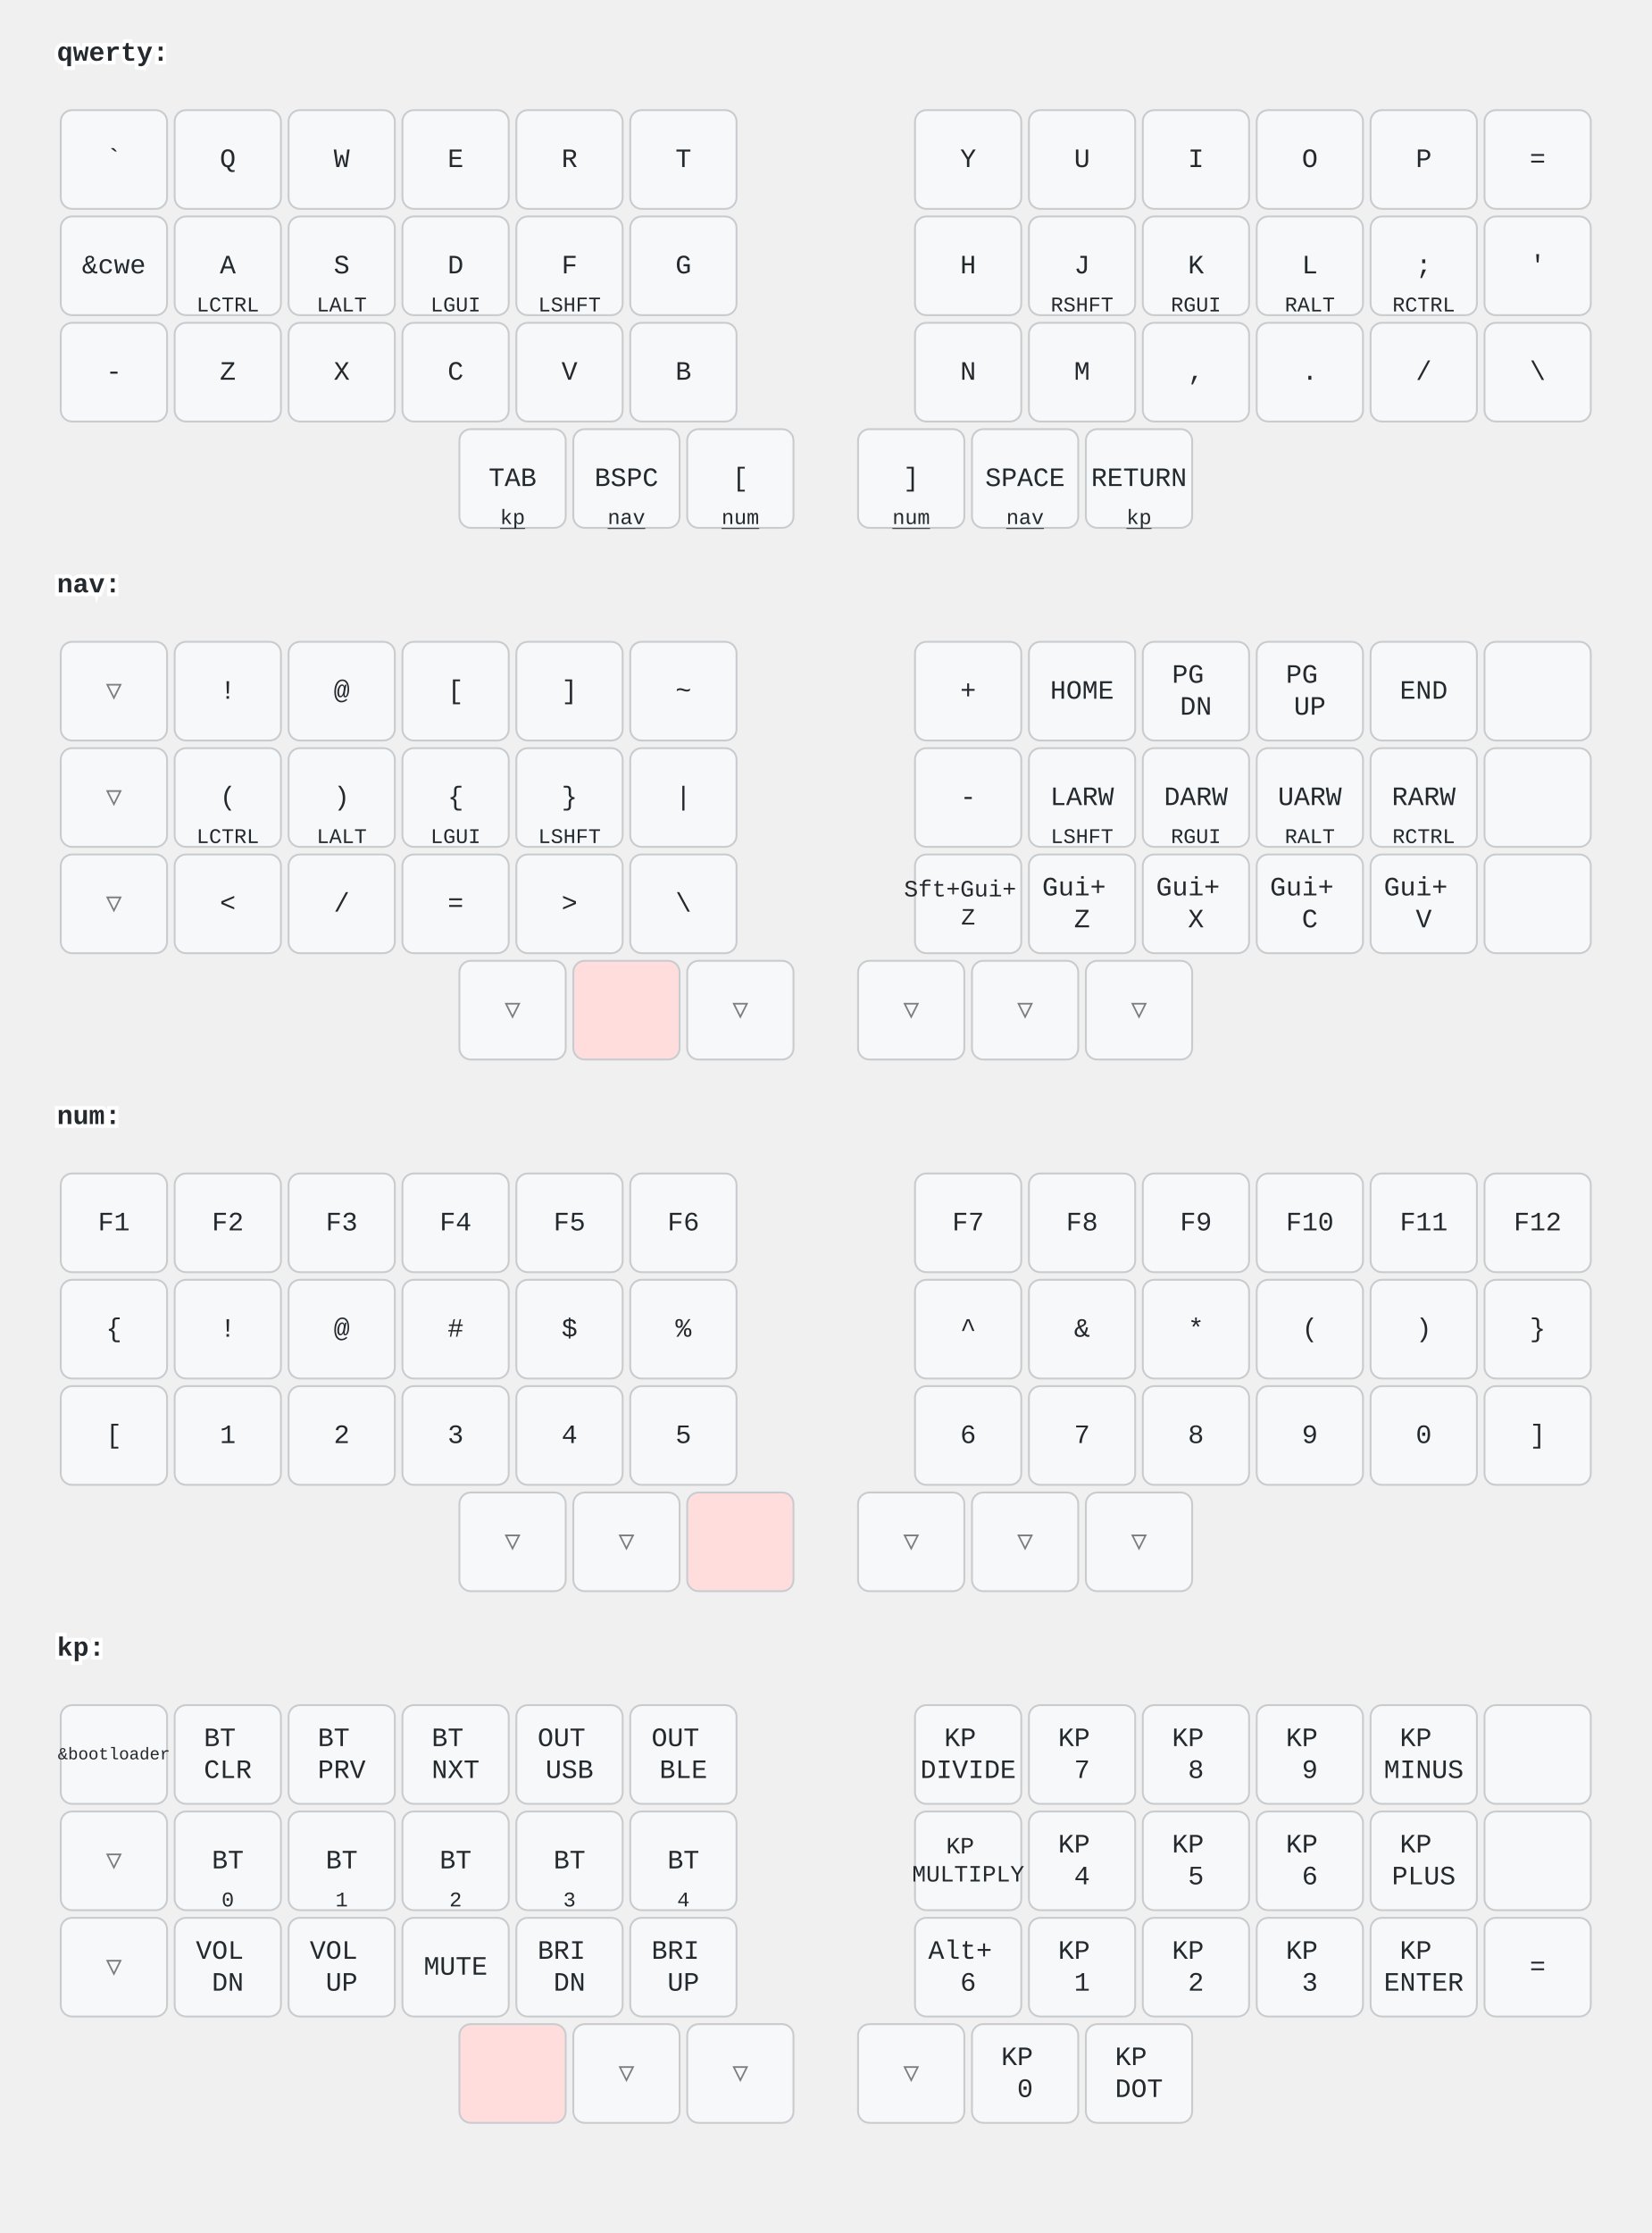
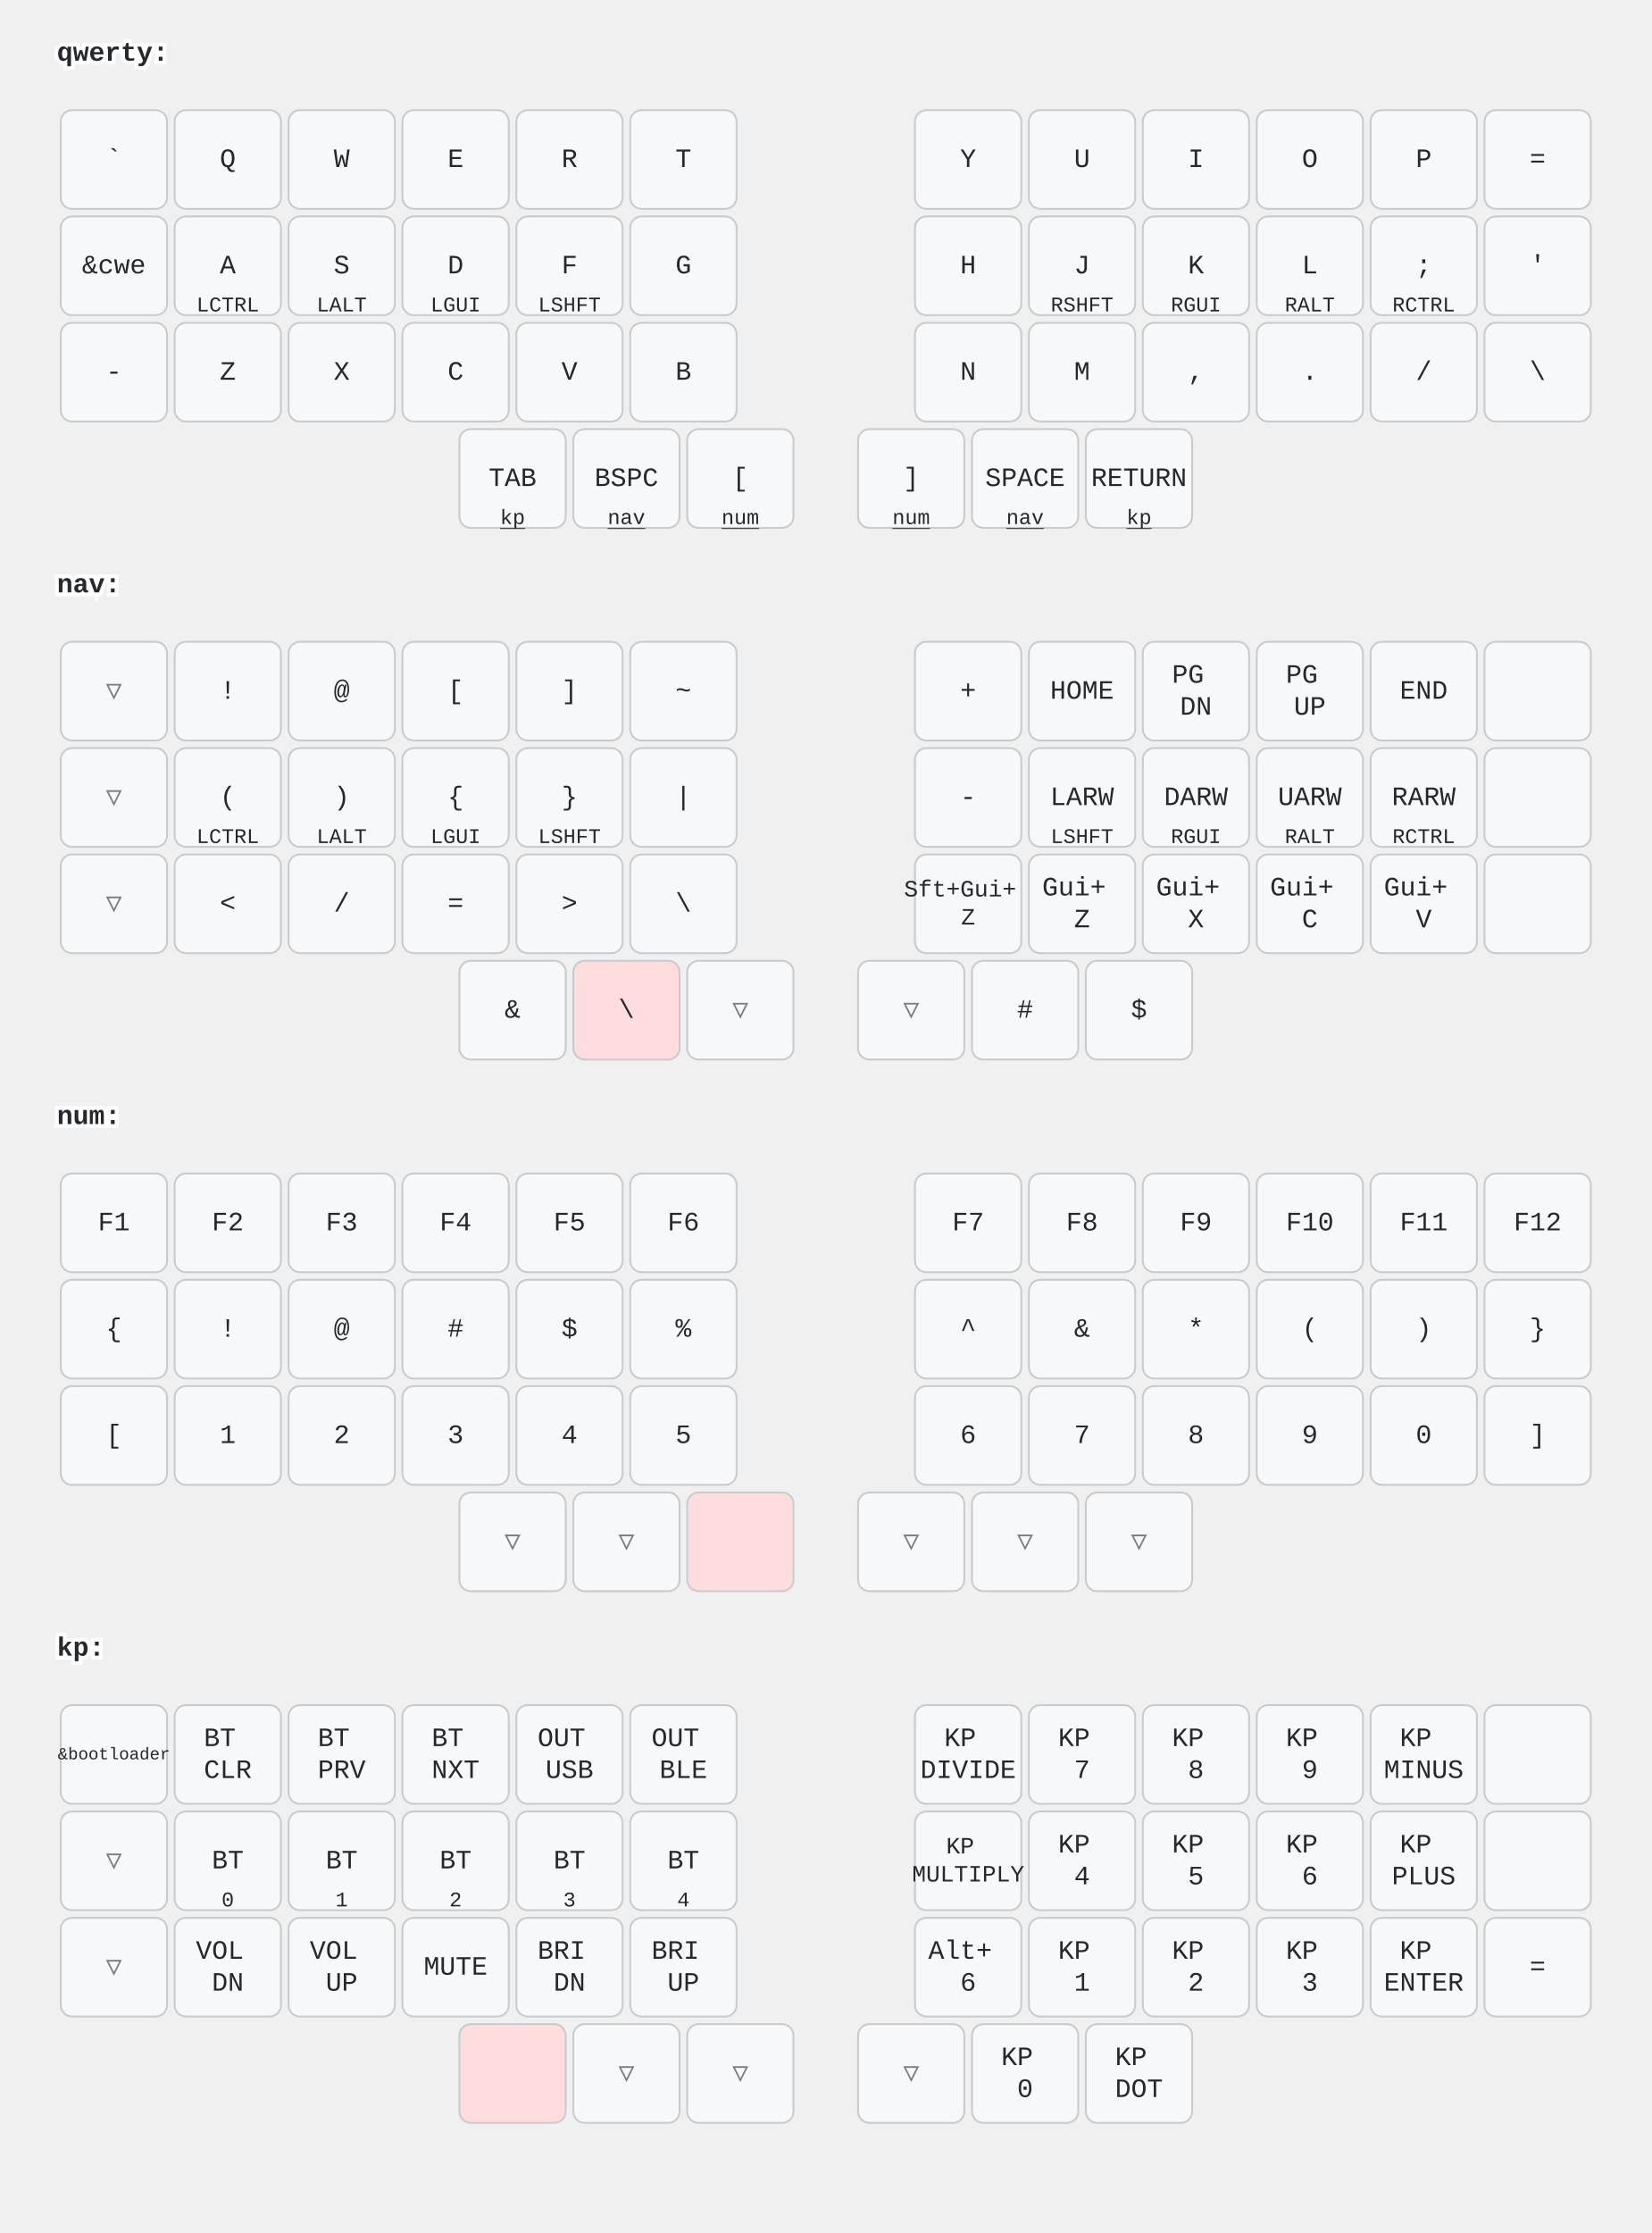
<svg xmlns="http://www.w3.org/2000/svg" width="870" height="1176" viewBox="0 0 870 1176" class="keymap">
  <style>/* inherit to force styles through use tags */
svg path {
    fill: inherit;
}

/* font and background color specifications */
svg.keymap {
    font-family: SFMono-Regular,Consolas,Liberation Mono,Menlo,monospace;
    font-size: 14px;
    font-kerning: normal;
    text-rendering: optimizeLegibility;
    fill: #24292e;
}

/* default key styling */
rect.key {
    fill: #f6f8fa;
}

rect.key, rect.combo {
    stroke: #c9cccf;
    stroke-width: 1;
}

/* default key side styling, only used is draw_key_sides is set */
rect.side {
    filter: brightness(90%);
}

/* color accent for combo boxes */
rect.combo, rect.combo-separate {
    fill: #cdf;
}

/* color accent for held keys */
rect.held, rect.combo.held {
    fill: #fdd;
}

/* color accent for ghost (optional) keys */
rect.ghost, rect.combo.ghost {
    stroke-dasharray: 4, 4;
    stroke-width: 2;
}

text {
    text-anchor: middle;
    dominant-baseline: middle;
}

/* styling for layer labels */
text.label {
    font-weight: bold;
    text-anchor: start;
    stroke: white;
    stroke-width: 4;
    paint-order: stroke;
}

/* styling for optional footer */
text.footer {
    text-anchor: end;
    dominant-baseline: auto;
    stroke: white;
    stroke-width: 4;
    paint-order: stroke;
}

/* styling for combo tap, and key hold/shifted label text */
text.combo, text.hold, text.shifted {
    font-size: 11px;
}

text.hold {
    text-anchor: middle;
    dominant-baseline: auto;
}

text.shifted {
    text-anchor: middle;
    dominant-baseline: hanging;
}

text.layer-activator {
    text-decoration: underline;
}

/* styling for hold/shifted label text in combo box */
text.combo.hold, text.combo.shifted {
    font-size: 8px;
}

/* lighter symbol for transparent keys */
text.trans {
    fill: #7b7e81;
}

/* styling for combo dendrons */
path.combo {
    stroke-width: 1;
    stroke: gray;
    fill: none;
}

/* Start Tabler Icons Cleanup */
/* cannot use height/width with glyphs */
.icon-tabler &gt; path {
    fill: inherit;
    stroke: inherit;
    stroke-width: 2;
}
/* hide tabler's default box */
.icon-tabler &gt; path[stroke="none"][fill="none"] {
    visibility: hidden;
}
/* End Tabler Icons Cleanup */
</style>
  <g transform="translate(30, 0)" class="layer-qwerty">
    <text x="0" y="28" class="label" id="qwerty">qwerty:</text>
    <g transform="translate(0, 56)">
      <g transform="translate(30, 28)" class="key keypos-0">
        <rect rx="6" ry="6" x="-28" y="-26" width="56" height="52" class="key" />
        <text x="0" y="0" class="key tap">`</text>
      </g>
      <g transform="translate(90, 28)" class="key keypos-1">
        <rect rx="6" ry="6" x="-28" y="-26" width="56" height="52" class="key" />
        <text x="0" y="0" class="key tap">Q</text>
      </g>
      <g transform="translate(150, 28)" class="key keypos-2">
        <rect rx="6" ry="6" x="-28" y="-26" width="56" height="52" class="key" />
        <text x="0" y="0" class="key tap">W</text>
      </g>
      <g transform="translate(210, 28)" class="key keypos-3">
        <rect rx="6" ry="6" x="-28" y="-26" width="56" height="52" class="key" />
        <text x="0" y="0" class="key tap">E</text>
      </g>
      <g transform="translate(270, 28)" class="key keypos-4">
        <rect rx="6" ry="6" x="-28" y="-26" width="56" height="52" class="key" />
        <text x="0" y="0" class="key tap">R</text>
      </g>
      <g transform="translate(330, 28)" class="key keypos-5">
        <rect rx="6" ry="6" x="-28" y="-26" width="56" height="52" class="key" />
        <text x="0" y="0" class="key tap">T</text>
      </g>
      <g transform="translate(480, 28)" class="key keypos-6">
        <rect rx="6" ry="6" x="-28" y="-26" width="56" height="52" class="key" />
        <text x="0" y="0" class="key tap">Y</text>
      </g>
      <g transform="translate(540, 28)" class="key keypos-7">
        <rect rx="6" ry="6" x="-28" y="-26" width="56" height="52" class="key" />
        <text x="0" y="0" class="key tap">U</text>
      </g>
      <g transform="translate(600, 28)" class="key keypos-8">
        <rect rx="6" ry="6" x="-28" y="-26" width="56" height="52" class="key" />
        <text x="0" y="0" class="key tap">I</text>
      </g>
      <g transform="translate(660, 28)" class="key keypos-9">
        <rect rx="6" ry="6" x="-28" y="-26" width="56" height="52" class="key" />
        <text x="0" y="0" class="key tap">O</text>
      </g>
      <g transform="translate(720, 28)" class="key keypos-10">
        <rect rx="6" ry="6" x="-28" y="-26" width="56" height="52" class="key" />
        <text x="0" y="0" class="key tap">P</text>
      </g>
      <g transform="translate(780, 28)" class="key keypos-11">
        <rect rx="6" ry="6" x="-28" y="-26" width="56" height="52" class="key" />
        <text x="0" y="0" class="key tap">=</text>
      </g>
      <g transform="translate(30, 84)" class="key keypos-12">
        <rect rx="6" ry="6" x="-28" y="-26" width="56" height="52" class="key" />
        <text x="0" y="0" class="key tap">&amp;cwe</text>
      </g>
      <g transform="translate(90, 84)" class="key keypos-13">
        <rect rx="6" ry="6" x="-28" y="-26" width="56" height="52" class="key" />
        <text x="0" y="0" class="key tap">A</text>
        <text x="0" y="24" class="key hold">LCTRL</text>
      </g>
      <g transform="translate(150, 84)" class="key keypos-14">
        <rect rx="6" ry="6" x="-28" y="-26" width="56" height="52" class="key" />
        <text x="0" y="0" class="key tap">S</text>
        <text x="0" y="24" class="key hold">LALT</text>
      </g>
      <g transform="translate(210, 84)" class="key keypos-15">
        <rect rx="6" ry="6" x="-28" y="-26" width="56" height="52" class="key" />
        <text x="0" y="0" class="key tap">D</text>
        <text x="0" y="24" class="key hold">LGUI</text>
      </g>
      <g transform="translate(270, 84)" class="key keypos-16">
        <rect rx="6" ry="6" x="-28" y="-26" width="56" height="52" class="key" />
        <text x="0" y="0" class="key tap">F</text>
        <text x="0" y="24" class="key hold">LSHFT</text>
      </g>
      <g transform="translate(330, 84)" class="key keypos-17">
        <rect rx="6" ry="6" x="-28" y="-26" width="56" height="52" class="key" />
        <text x="0" y="0" class="key tap">G</text>
      </g>
      <g transform="translate(480, 84)" class="key keypos-18">
        <rect rx="6" ry="6" x="-28" y="-26" width="56" height="52" class="key" />
        <text x="0" y="0" class="key tap">H</text>
      </g>
      <g transform="translate(540, 84)" class="key keypos-19">
        <rect rx="6" ry="6" x="-28" y="-26" width="56" height="52" class="key" />
        <text x="0" y="0" class="key tap">J</text>
        <text x="0" y="24" class="key hold">RSHFT</text>
      </g>
      <g transform="translate(600, 84)" class="key keypos-20">
        <rect rx="6" ry="6" x="-28" y="-26" width="56" height="52" class="key" />
        <text x="0" y="0" class="key tap">K</text>
        <text x="0" y="24" class="key hold">RGUI</text>
      </g>
      <g transform="translate(660, 84)" class="key keypos-21">
        <rect rx="6" ry="6" x="-28" y="-26" width="56" height="52" class="key" />
        <text x="0" y="0" class="key tap">L</text>
        <text x="0" y="24" class="key hold">RALT</text>
      </g>
      <g transform="translate(720, 84)" class="key keypos-22">
        <rect rx="6" ry="6" x="-28" y="-26" width="56" height="52" class="key" />
        <text x="0" y="0" class="key tap">;</text>
        <text x="0" y="24" class="key hold">RCTRL</text>
      </g>
      <g transform="translate(780, 84)" class="key keypos-23">
        <rect rx="6" ry="6" x="-28" y="-26" width="56" height="52" class="key" />
        <text x="0" y="0" class="key tap">'</text>
      </g>
      <g transform="translate(30, 140)" class="key keypos-24">
        <rect rx="6" ry="6" x="-28" y="-26" width="56" height="52" class="key" />
        <text x="0" y="0" class="key tap">-</text>
      </g>
      <g transform="translate(90, 140)" class="key keypos-25">
        <rect rx="6" ry="6" x="-28" y="-26" width="56" height="52" class="key" />
        <text x="0" y="0" class="key tap">Z</text>
      </g>
      <g transform="translate(150, 140)" class="key keypos-26">
        <rect rx="6" ry="6" x="-28" y="-26" width="56" height="52" class="key" />
        <text x="0" y="0" class="key tap">X</text>
      </g>
      <g transform="translate(210, 140)" class="key keypos-27">
        <rect rx="6" ry="6" x="-28" y="-26" width="56" height="52" class="key" />
        <text x="0" y="0" class="key tap">C</text>
      </g>
      <g transform="translate(270, 140)" class="key keypos-28">
        <rect rx="6" ry="6" x="-28" y="-26" width="56" height="52" class="key" />
        <text x="0" y="0" class="key tap">V</text>
      </g>
      <g transform="translate(330, 140)" class="key keypos-29">
        <rect rx="6" ry="6" x="-28" y="-26" width="56" height="52" class="key" />
        <text x="0" y="0" class="key tap">B</text>
      </g>
      <g transform="translate(480, 140)" class="key keypos-30">
        <rect rx="6" ry="6" x="-28" y="-26" width="56" height="52" class="key" />
        <text x="0" y="0" class="key tap">N</text>
      </g>
      <g transform="translate(540, 140)" class="key keypos-31">
        <rect rx="6" ry="6" x="-28" y="-26" width="56" height="52" class="key" />
        <text x="0" y="0" class="key tap">M</text>
      </g>
      <g transform="translate(600, 140)" class="key keypos-32">
        <rect rx="6" ry="6" x="-28" y="-26" width="56" height="52" class="key" />
        <text x="0" y="0" class="key tap">,</text>
      </g>
      <g transform="translate(660, 140)" class="key keypos-33">
        <rect rx="6" ry="6" x="-28" y="-26" width="56" height="52" class="key" />
        <text x="0" y="0" class="key tap">.</text>
      </g>
      <g transform="translate(720, 140)" class="key keypos-34">
        <rect rx="6" ry="6" x="-28" y="-26" width="56" height="52" class="key" />
        <text x="0" y="0" class="key tap">/</text>
      </g>
      <g transform="translate(780, 140)" class="key keypos-35">
        <rect rx="6" ry="6" x="-28" y="-26" width="56" height="52" class="key" />
        <text x="0" y="0" class="key tap">\</text>
      </g>
      <g transform="translate(240, 196)" class="key keypos-36">
        <rect rx="6" ry="6" x="-28" y="-26" width="56" height="52" class="key" />
        <text x="0" y="0" class="key tap">TAB</text>
        <a href="#kp">
          <text x="0" y="24" class="key hold layer-activator">kp</text>
        </a>
      </g>
      <g transform="translate(300, 196)" class="key keypos-37">
        <rect rx="6" ry="6" x="-28" y="-26" width="56" height="52" class="key" />
        <text x="0" y="0" class="key tap">BSPC</text>
        <a href="#nav">
          <text x="0" y="24" class="key hold layer-activator">nav</text>
        </a>
      </g>
      <g transform="translate(360, 196)" class="key keypos-38">
        <rect rx="6" ry="6" x="-28" y="-26" width="56" height="52" class="key" />
        <text x="0" y="0" class="key tap">[</text>
        <a href="#num">
          <text x="0" y="24" class="key hold layer-activator">num</text>
        </a>
      </g>
      <g transform="translate(450, 196)" class="key keypos-39">
        <rect rx="6" ry="6" x="-28" y="-26" width="56" height="52" class="key" />
        <text x="0" y="0" class="key tap">]</text>
        <a href="#num">
          <text x="0" y="24" class="key hold layer-activator">num</text>
        </a>
      </g>
      <g transform="translate(510, 196)" class="key keypos-40">
        <rect rx="6" ry="6" x="-28" y="-26" width="56" height="52" class="key" />
        <text x="0" y="0" class="key tap">SPACE</text>
        <a href="#nav">
          <text x="0" y="24" class="key hold layer-activator">nav</text>
        </a>
      </g>
      <g transform="translate(570, 196)" class="key keypos-41">
        <rect rx="6" ry="6" x="-28" y="-26" width="56" height="52" class="key" />
        <text x="0" y="0" class="key tap">RETURN</text>
        <a href="#kp">
          <text x="0" y="24" class="key hold layer-activator">kp</text>
        </a>
      </g>
    </g>
  </g>
  <g transform="translate(30, 280)" class="layer-nav">
    <text x="0" y="28" class="label" id="nav">nav:</text>
    <g transform="translate(0, 56)">
      <g transform="translate(30, 28)" class="key trans keypos-0">
        <rect rx="6" ry="6" x="-28" y="-26" width="56" height="52" class="key trans" />
        <text x="0" y="0" class="key trans tap">▽</text>
      </g>
      <g transform="translate(90, 28)" class="key keypos-1">
        <rect rx="6" ry="6" x="-28" y="-26" width="56" height="52" class="key" />
        <text x="0" y="0" class="key tap">!</text>
      </g>
      <g transform="translate(150, 28)" class="key keypos-2">
        <rect rx="6" ry="6" x="-28" y="-26" width="56" height="52" class="key" />
        <text x="0" y="0" class="key tap">@</text>
      </g>
      <g transform="translate(210, 28)" class="key keypos-3">
        <rect rx="6" ry="6" x="-28" y="-26" width="56" height="52" class="key" />
        <text x="0" y="0" class="key tap">[</text>
      </g>
      <g transform="translate(270, 28)" class="key keypos-4">
        <rect rx="6" ry="6" x="-28" y="-26" width="56" height="52" class="key" />
        <text x="0" y="0" class="key tap">]</text>
      </g>
      <g transform="translate(330, 28)" class="key keypos-5">
        <rect rx="6" ry="6" x="-28" y="-26" width="56" height="52" class="key" />
        <text x="0" y="0" class="key tap">~</text>
      </g>
      <g transform="translate(480, 28)" class="key keypos-6">
        <rect rx="6" ry="6" x="-28" y="-26" width="56" height="52" class="key" />
        <text x="0" y="0" class="key tap">+</text>
      </g>
      <g transform="translate(540, 28)" class="key keypos-7">
        <rect rx="6" ry="6" x="-28" y="-26" width="56" height="52" class="key" />
        <text x="0" y="0" class="key tap">HOME</text>
      </g>
      <g transform="translate(600, 28)" class="key keypos-8">
        <rect rx="6" ry="6" x="-28" y="-26" width="56" height="52" class="key" />
        <text x="0" y="0" class="key tap">
          <tspan x="0" dy="-0.6em">PG</tspan>
          <tspan x="0" dy="1.2em">DN</tspan>
        </text>
      </g>
      <g transform="translate(660, 28)" class="key keypos-9">
        <rect rx="6" ry="6" x="-28" y="-26" width="56" height="52" class="key" />
        <text x="0" y="0" class="key tap">
          <tspan x="0" dy="-0.6em">PG</tspan>
          <tspan x="0" dy="1.2em">UP</tspan>
        </text>
      </g>
      <g transform="translate(720, 28)" class="key keypos-10">
        <rect rx="6" ry="6" x="-28" y="-26" width="56" height="52" class="key" />
        <text x="0" y="0" class="key tap">END</text>
      </g>
      <g transform="translate(780, 28)" class="key keypos-11">
        <rect rx="6" ry="6" x="-28" y="-26" width="56" height="52" class="key" />
      </g>
      <g transform="translate(30, 84)" class="key trans keypos-12">
        <rect rx="6" ry="6" x="-28" y="-26" width="56" height="52" class="key trans" />
        <text x="0" y="0" class="key trans tap">▽</text>
      </g>
      <g transform="translate(90, 84)" class="key keypos-13">
        <rect rx="6" ry="6" x="-28" y="-26" width="56" height="52" class="key" />
        <text x="0" y="0" class="key tap">(</text>
        <text x="0" y="24" class="key hold">LCTRL</text>
      </g>
      <g transform="translate(150, 84)" class="key keypos-14">
        <rect rx="6" ry="6" x="-28" y="-26" width="56" height="52" class="key" />
        <text x="0" y="0" class="key tap">)</text>
        <text x="0" y="24" class="key hold">LALT</text>
      </g>
      <g transform="translate(210, 84)" class="key keypos-15">
        <rect rx="6" ry="6" x="-28" y="-26" width="56" height="52" class="key" />
        <text x="0" y="0" class="key tap">{</text>
        <text x="0" y="24" class="key hold">LGUI</text>
      </g>
      <g transform="translate(270, 84)" class="key keypos-16">
        <rect rx="6" ry="6" x="-28" y="-26" width="56" height="52" class="key" />
        <text x="0" y="0" class="key tap">}</text>
        <text x="0" y="24" class="key hold">LSHFT</text>
      </g>
      <g transform="translate(330, 84)" class="key keypos-17">
        <rect rx="6" ry="6" x="-28" y="-26" width="56" height="52" class="key" />
        <text x="0" y="0" class="key tap">|</text>
      </g>
      <g transform="translate(480, 84)" class="key keypos-18">
        <rect rx="6" ry="6" x="-28" y="-26" width="56" height="52" class="key" />
        <text x="0" y="0" class="key tap">-</text>
      </g>
      <g transform="translate(540, 84)" class="key keypos-19">
        <rect rx="6" ry="6" x="-28" y="-26" width="56" height="52" class="key" />
        <text x="0" y="0" class="key tap">LARW</text>
        <text x="0" y="24" class="key hold">LSHFT</text>
      </g>
      <g transform="translate(600, 84)" class="key keypos-20">
        <rect rx="6" ry="6" x="-28" y="-26" width="56" height="52" class="key" />
        <text x="0" y="0" class="key tap">DARW</text>
        <text x="0" y="24" class="key hold">RGUI</text>
      </g>
      <g transform="translate(660, 84)" class="key keypos-21">
        <rect rx="6" ry="6" x="-28" y="-26" width="56" height="52" class="key" />
        <text x="0" y="0" class="key tap">UARW</text>
        <text x="0" y="24" class="key hold">RALT</text>
      </g>
      <g transform="translate(720, 84)" class="key keypos-22">
        <rect rx="6" ry="6" x="-28" y="-26" width="56" height="52" class="key" />
        <text x="0" y="0" class="key tap">RARW</text>
        <text x="0" y="24" class="key hold">RCTRL</text>
      </g>
      <g transform="translate(780, 84)" class="key keypos-23">
        <rect rx="6" ry="6" x="-28" y="-26" width="56" height="52" class="key" />
      </g>
      <g transform="translate(30, 140)" class="key trans keypos-24">
        <rect rx="6" ry="6" x="-28" y="-26" width="56" height="52" class="key trans" />
        <text x="0" y="0" class="key trans tap">▽</text>
      </g>
      <g transform="translate(90, 140)" class="key keypos-25">
        <rect rx="6" ry="6" x="-28" y="-26" width="56" height="52" class="key" />
        <text x="0" y="0" class="key tap">&lt;</text>
      </g>
      <g transform="translate(150, 140)" class="key keypos-26">
        <rect rx="6" ry="6" x="-28" y="-26" width="56" height="52" class="key" />
        <text x="0" y="0" class="key tap">/</text>
      </g>
      <g transform="translate(210, 140)" class="key keypos-27">
        <rect rx="6" ry="6" x="-28" y="-26" width="56" height="52" class="key" />
        <text x="0" y="0" class="key tap">=</text>
      </g>
      <g transform="translate(270, 140)" class="key keypos-28">
        <rect rx="6" ry="6" x="-28" y="-26" width="56" height="52" class="key" />
        <text x="0" y="0" class="key tap">&gt;</text>
      </g>
      <g transform="translate(330, 140)" class="key keypos-29">
        <rect rx="6" ry="6" x="-28" y="-26" width="56" height="52" class="key" />
        <text x="0" y="0" class="key tap">\</text>
      </g>
      <g transform="translate(480, 140)" class="key keypos-30">
        <rect rx="6" ry="6" x="-28" y="-26" width="56" height="52" class="key" />
        <text x="0" y="0" class="key tap">
          <tspan x="0" dy="-0.6em" style="font-size: 88%">Sft+Gui+</tspan>
          <tspan x="0" dy="1.2em" style="font-size: 88%">Z</tspan>
        </text>
      </g>
      <g transform="translate(540, 140)" class="key keypos-31">
        <rect rx="6" ry="6" x="-28" y="-26" width="56" height="52" class="key" />
        <text x="0" y="0" class="key tap">
          <tspan x="0" dy="-0.6em">Gui+</tspan>
          <tspan x="0" dy="1.2em">Z</tspan>
        </text>
      </g>
      <g transform="translate(600, 140)" class="key keypos-32">
        <rect rx="6" ry="6" x="-28" y="-26" width="56" height="52" class="key" />
        <text x="0" y="0" class="key tap">
          <tspan x="0" dy="-0.6em">Gui+</tspan>
          <tspan x="0" dy="1.2em">X</tspan>
        </text>
      </g>
      <g transform="translate(660, 140)" class="key keypos-33">
        <rect rx="6" ry="6" x="-28" y="-26" width="56" height="52" class="key" />
        <text x="0" y="0" class="key tap">
          <tspan x="0" dy="-0.6em">Gui+</tspan>
          <tspan x="0" dy="1.2em">C</tspan>
        </text>
      </g>
      <g transform="translate(720, 140)" class="key keypos-34">
        <rect rx="6" ry="6" x="-28" y="-26" width="56" height="52" class="key" />
        <text x="0" y="0" class="key tap">
          <tspan x="0" dy="-0.6em">Gui+</tspan>
          <tspan x="0" dy="1.2em">V</tspan>
        </text>
      </g>
      <g transform="translate(780, 140)" class="key keypos-35">
        <rect rx="6" ry="6" x="-28" y="-26" width="56" height="52" class="key" />
      </g>
-       <g transform="translate(240, 196)" class="key trans keypos-36">
-         <rect rx="6" ry="6" x="-28" y="-26" width="56" height="52" class="key trans" />
-         <text x="0" y="0" class="key trans tap">▽</text>
+       <g transform="translate(240, 196)" class="key keypos-36">
+         <rect rx="6" ry="6" x="-28" y="-26" width="56" height="52" class="key" />
+         <text x="0" y="0" class="key tap">&amp;</text>
      </g>
      <g transform="translate(300, 196)" class="key held keypos-37">
        <rect rx="6" ry="6" x="-28" y="-26" width="56" height="52" class="key held" />
+         <text x="0" y="0" class="key held tap">\</text>
      </g>
      <g transform="translate(360, 196)" class="key trans keypos-38">
        <rect rx="6" ry="6" x="-28" y="-26" width="56" height="52" class="key trans" />
        <text x="0" y="0" class="key trans tap">▽</text>
      </g>
      <g transform="translate(450, 196)" class="key trans keypos-39">
        <rect rx="6" ry="6" x="-28" y="-26" width="56" height="52" class="key trans" />
        <text x="0" y="0" class="key trans tap">▽</text>
      </g>
-       <g transform="translate(510, 196)" class="key trans keypos-40">
-         <rect rx="6" ry="6" x="-28" y="-26" width="56" height="52" class="key trans" />
-         <text x="0" y="0" class="key trans tap">▽</text>
-       </g>
-       <g transform="translate(570, 196)" class="key trans keypos-41">
-         <rect rx="6" ry="6" x="-28" y="-26" width="56" height="52" class="key trans" />
-         <text x="0" y="0" class="key trans tap">▽</text>
+       <g transform="translate(510, 196)" class="key keypos-40">
+         <rect rx="6" ry="6" x="-28" y="-26" width="56" height="52" class="key" />
+         <text x="0" y="0" class="key tap">#</text>
+       </g>
+       <g transform="translate(570, 196)" class="key keypos-41">
+         <rect rx="6" ry="6" x="-28" y="-26" width="56" height="52" class="key" />
+         <text x="0" y="0" class="key tap">$</text>
      </g>
    </g>
  </g>
  <g transform="translate(30, 560)" class="layer-num">
    <text x="0" y="28" class="label" id="num">num:</text>
    <g transform="translate(0, 56)">
      <g transform="translate(30, 28)" class="key keypos-0">
        <rect rx="6" ry="6" x="-28" y="-26" width="56" height="52" class="key" />
        <text x="0" y="0" class="key tap">F1</text>
      </g>
      <g transform="translate(90, 28)" class="key keypos-1">
        <rect rx="6" ry="6" x="-28" y="-26" width="56" height="52" class="key" />
        <text x="0" y="0" class="key tap">F2</text>
      </g>
      <g transform="translate(150, 28)" class="key keypos-2">
        <rect rx="6" ry="6" x="-28" y="-26" width="56" height="52" class="key" />
        <text x="0" y="0" class="key tap">F3</text>
      </g>
      <g transform="translate(210, 28)" class="key keypos-3">
        <rect rx="6" ry="6" x="-28" y="-26" width="56" height="52" class="key" />
        <text x="0" y="0" class="key tap">F4</text>
      </g>
      <g transform="translate(270, 28)" class="key keypos-4">
        <rect rx="6" ry="6" x="-28" y="-26" width="56" height="52" class="key" />
        <text x="0" y="0" class="key tap">F5</text>
      </g>
      <g transform="translate(330, 28)" class="key keypos-5">
        <rect rx="6" ry="6" x="-28" y="-26" width="56" height="52" class="key" />
        <text x="0" y="0" class="key tap">F6</text>
      </g>
      <g transform="translate(480, 28)" class="key keypos-6">
        <rect rx="6" ry="6" x="-28" y="-26" width="56" height="52" class="key" />
        <text x="0" y="0" class="key tap">F7</text>
      </g>
      <g transform="translate(540, 28)" class="key keypos-7">
        <rect rx="6" ry="6" x="-28" y="-26" width="56" height="52" class="key" />
        <text x="0" y="0" class="key tap">F8</text>
      </g>
      <g transform="translate(600, 28)" class="key keypos-8">
        <rect rx="6" ry="6" x="-28" y="-26" width="56" height="52" class="key" />
        <text x="0" y="0" class="key tap">F9</text>
      </g>
      <g transform="translate(660, 28)" class="key keypos-9">
        <rect rx="6" ry="6" x="-28" y="-26" width="56" height="52" class="key" />
        <text x="0" y="0" class="key tap">F10</text>
      </g>
      <g transform="translate(720, 28)" class="key keypos-10">
        <rect rx="6" ry="6" x="-28" y="-26" width="56" height="52" class="key" />
        <text x="0" y="0" class="key tap">F11</text>
      </g>
      <g transform="translate(780, 28)" class="key keypos-11">
        <rect rx="6" ry="6" x="-28" y="-26" width="56" height="52" class="key" />
        <text x="0" y="0" class="key tap">F12</text>
      </g>
      <g transform="translate(30, 84)" class="key keypos-12">
        <rect rx="6" ry="6" x="-28" y="-26" width="56" height="52" class="key" />
        <text x="0" y="0" class="key tap">{</text>
      </g>
      <g transform="translate(90, 84)" class="key keypos-13">
        <rect rx="6" ry="6" x="-28" y="-26" width="56" height="52" class="key" />
        <text x="0" y="0" class="key tap">!</text>
      </g>
      <g transform="translate(150, 84)" class="key keypos-14">
        <rect rx="6" ry="6" x="-28" y="-26" width="56" height="52" class="key" />
        <text x="0" y="0" class="key tap">@</text>
      </g>
      <g transform="translate(210, 84)" class="key keypos-15">
        <rect rx="6" ry="6" x="-28" y="-26" width="56" height="52" class="key" />
        <text x="0" y="0" class="key tap">#</text>
      </g>
      <g transform="translate(270, 84)" class="key keypos-16">
        <rect rx="6" ry="6" x="-28" y="-26" width="56" height="52" class="key" />
        <text x="0" y="0" class="key tap">$</text>
      </g>
      <g transform="translate(330, 84)" class="key keypos-17">
        <rect rx="6" ry="6" x="-28" y="-26" width="56" height="52" class="key" />
        <text x="0" y="0" class="key tap">%</text>
      </g>
      <g transform="translate(480, 84)" class="key keypos-18">
        <rect rx="6" ry="6" x="-28" y="-26" width="56" height="52" class="key" />
        <text x="0" y="0" class="key tap">^</text>
      </g>
      <g transform="translate(540, 84)" class="key keypos-19">
        <rect rx="6" ry="6" x="-28" y="-26" width="56" height="52" class="key" />
        <text x="0" y="0" class="key tap">&amp;</text>
      </g>
      <g transform="translate(600, 84)" class="key keypos-20">
        <rect rx="6" ry="6" x="-28" y="-26" width="56" height="52" class="key" />
        <text x="0" y="0" class="key tap">*</text>
      </g>
      <g transform="translate(660, 84)" class="key keypos-21">
        <rect rx="6" ry="6" x="-28" y="-26" width="56" height="52" class="key" />
        <text x="0" y="0" class="key tap">(</text>
      </g>
      <g transform="translate(720, 84)" class="key keypos-22">
        <rect rx="6" ry="6" x="-28" y="-26" width="56" height="52" class="key" />
        <text x="0" y="0" class="key tap">)</text>
      </g>
      <g transform="translate(780, 84)" class="key keypos-23">
        <rect rx="6" ry="6" x="-28" y="-26" width="56" height="52" class="key" />
        <text x="0" y="0" class="key tap">}</text>
      </g>
      <g transform="translate(30, 140)" class="key keypos-24">
        <rect rx="6" ry="6" x="-28" y="-26" width="56" height="52" class="key" />
        <text x="0" y="0" class="key tap">[</text>
      </g>
      <g transform="translate(90, 140)" class="key keypos-25">
        <rect rx="6" ry="6" x="-28" y="-26" width="56" height="52" class="key" />
        <text x="0" y="0" class="key tap">1</text>
      </g>
      <g transform="translate(150, 140)" class="key keypos-26">
        <rect rx="6" ry="6" x="-28" y="-26" width="56" height="52" class="key" />
        <text x="0" y="0" class="key tap">2</text>
      </g>
      <g transform="translate(210, 140)" class="key keypos-27">
        <rect rx="6" ry="6" x="-28" y="-26" width="56" height="52" class="key" />
        <text x="0" y="0" class="key tap">3</text>
      </g>
      <g transform="translate(270, 140)" class="key keypos-28">
        <rect rx="6" ry="6" x="-28" y="-26" width="56" height="52" class="key" />
        <text x="0" y="0" class="key tap">4</text>
      </g>
      <g transform="translate(330, 140)" class="key keypos-29">
        <rect rx="6" ry="6" x="-28" y="-26" width="56" height="52" class="key" />
        <text x="0" y="0" class="key tap">5</text>
      </g>
      <g transform="translate(480, 140)" class="key keypos-30">
        <rect rx="6" ry="6" x="-28" y="-26" width="56" height="52" class="key" />
        <text x="0" y="0" class="key tap">6</text>
      </g>
      <g transform="translate(540, 140)" class="key keypos-31">
        <rect rx="6" ry="6" x="-28" y="-26" width="56" height="52" class="key" />
        <text x="0" y="0" class="key tap">7</text>
      </g>
      <g transform="translate(600, 140)" class="key keypos-32">
        <rect rx="6" ry="6" x="-28" y="-26" width="56" height="52" class="key" />
        <text x="0" y="0" class="key tap">8</text>
      </g>
      <g transform="translate(660, 140)" class="key keypos-33">
        <rect rx="6" ry="6" x="-28" y="-26" width="56" height="52" class="key" />
        <text x="0" y="0" class="key tap">9</text>
      </g>
      <g transform="translate(720, 140)" class="key keypos-34">
        <rect rx="6" ry="6" x="-28" y="-26" width="56" height="52" class="key" />
        <text x="0" y="0" class="key tap">0</text>
      </g>
      <g transform="translate(780, 140)" class="key keypos-35">
        <rect rx="6" ry="6" x="-28" y="-26" width="56" height="52" class="key" />
        <text x="0" y="0" class="key tap">]</text>
      </g>
      <g transform="translate(240, 196)" class="key trans keypos-36">
        <rect rx="6" ry="6" x="-28" y="-26" width="56" height="52" class="key trans" />
        <text x="0" y="0" class="key trans tap">▽</text>
      </g>
      <g transform="translate(300, 196)" class="key trans keypos-37">
        <rect rx="6" ry="6" x="-28" y="-26" width="56" height="52" class="key trans" />
        <text x="0" y="0" class="key trans tap">▽</text>
      </g>
      <g transform="translate(360, 196)" class="key held keypos-38">
        <rect rx="6" ry="6" x="-28" y="-26" width="56" height="52" class="key held" />
      </g>
      <g transform="translate(450, 196)" class="key trans keypos-39">
        <rect rx="6" ry="6" x="-28" y="-26" width="56" height="52" class="key trans" />
        <text x="0" y="0" class="key trans tap">▽</text>
      </g>
      <g transform="translate(510, 196)" class="key trans keypos-40">
        <rect rx="6" ry="6" x="-28" y="-26" width="56" height="52" class="key trans" />
        <text x="0" y="0" class="key trans tap">▽</text>
      </g>
      <g transform="translate(570, 196)" class="key trans keypos-41">
        <rect rx="6" ry="6" x="-28" y="-26" width="56" height="52" class="key trans" />
        <text x="0" y="0" class="key trans tap">▽</text>
      </g>
    </g>
  </g>
  <g transform="translate(30, 840)" class="layer-kp">
    <text x="0" y="28" class="label" id="kp">kp:</text>
    <g transform="translate(0, 56)">
      <g transform="translate(30, 28)" class="key keypos-0">
        <rect rx="6" ry="6" x="-28" y="-26" width="56" height="52" class="key" />
        <text x="0" y="0" class="key tap">
          <tspan style="font-size: 64%">&amp;bootloader</tspan>
        </text>
      </g>
      <g transform="translate(90, 28)" class="key keypos-1">
        <rect rx="6" ry="6" x="-28" y="-26" width="56" height="52" class="key" />
        <text x="0" y="0" class="key tap">
          <tspan x="0" dy="-0.6em">BT</tspan>
          <tspan x="0" dy="1.2em">CLR</tspan>
        </text>
      </g>
      <g transform="translate(150, 28)" class="key keypos-2">
        <rect rx="6" ry="6" x="-28" y="-26" width="56" height="52" class="key" />
        <text x="0" y="0" class="key tap">
          <tspan x="0" dy="-0.6em">BT</tspan>
          <tspan x="0" dy="1.2em">PRV</tspan>
        </text>
      </g>
      <g transform="translate(210, 28)" class="key keypos-3">
        <rect rx="6" ry="6" x="-28" y="-26" width="56" height="52" class="key" />
        <text x="0" y="0" class="key tap">
          <tspan x="0" dy="-0.6em">BT</tspan>
          <tspan x="0" dy="1.2em">NXT</tspan>
        </text>
      </g>
      <g transform="translate(270, 28)" class="key keypos-4">
        <rect rx="6" ry="6" x="-28" y="-26" width="56" height="52" class="key" />
        <text x="0" y="0" class="key tap">
          <tspan x="0" dy="-0.6em">OUT</tspan>
          <tspan x="0" dy="1.2em">USB</tspan>
        </text>
      </g>
      <g transform="translate(330, 28)" class="key keypos-5">
        <rect rx="6" ry="6" x="-28" y="-26" width="56" height="52" class="key" />
        <text x="0" y="0" class="key tap">
          <tspan x="0" dy="-0.6em">OUT</tspan>
          <tspan x="0" dy="1.2em">BLE</tspan>
        </text>
      </g>
      <g transform="translate(480, 28)" class="key keypos-6">
        <rect rx="6" ry="6" x="-28" y="-26" width="56" height="52" class="key" />
        <text x="0" y="0" class="key tap">
          <tspan x="0" dy="-0.6em">KP</tspan>
          <tspan x="0" dy="1.2em">DIVIDE</tspan>
        </text>
      </g>
      <g transform="translate(540, 28)" class="key keypos-7">
        <rect rx="6" ry="6" x="-28" y="-26" width="56" height="52" class="key" />
        <text x="0" y="0" class="key tap">
          <tspan x="0" dy="-0.6em">KP</tspan>
          <tspan x="0" dy="1.2em">7</tspan>
        </text>
      </g>
      <g transform="translate(600, 28)" class="key keypos-8">
        <rect rx="6" ry="6" x="-28" y="-26" width="56" height="52" class="key" />
        <text x="0" y="0" class="key tap">
          <tspan x="0" dy="-0.6em">KP</tspan>
          <tspan x="0" dy="1.2em">8</tspan>
        </text>
      </g>
      <g transform="translate(660, 28)" class="key keypos-9">
        <rect rx="6" ry="6" x="-28" y="-26" width="56" height="52" class="key" />
        <text x="0" y="0" class="key tap">
          <tspan x="0" dy="-0.6em">KP</tspan>
          <tspan x="0" dy="1.2em">9</tspan>
        </text>
      </g>
      <g transform="translate(720, 28)" class="key keypos-10">
        <rect rx="6" ry="6" x="-28" y="-26" width="56" height="52" class="key" />
        <text x="0" y="0" class="key tap">
          <tspan x="0" dy="-0.6em">KP</tspan>
          <tspan x="0" dy="1.2em">MINUS</tspan>
        </text>
      </g>
      <g transform="translate(780, 28)" class="key keypos-11">
        <rect rx="6" ry="6" x="-28" y="-26" width="56" height="52" class="key" />
      </g>
      <g transform="translate(30, 84)" class="key trans keypos-12">
        <rect rx="6" ry="6" x="-28" y="-26" width="56" height="52" class="key trans" />
        <text x="0" y="0" class="key trans tap">▽</text>
      </g>
      <g transform="translate(90, 84)" class="key keypos-13">
        <rect rx="6" ry="6" x="-28" y="-26" width="56" height="52" class="key" />
        <text x="0" y="0" class="key tap">BT</text>
        <text x="0" y="24" class="key hold">0</text>
      </g>
      <g transform="translate(150, 84)" class="key keypos-14">
        <rect rx="6" ry="6" x="-28" y="-26" width="56" height="52" class="key" />
        <text x="0" y="0" class="key tap">BT</text>
        <text x="0" y="24" class="key hold">1</text>
      </g>
      <g transform="translate(210, 84)" class="key keypos-15">
        <rect rx="6" ry="6" x="-28" y="-26" width="56" height="52" class="key" />
        <text x="0" y="0" class="key tap">BT</text>
        <text x="0" y="24" class="key hold">2</text>
      </g>
      <g transform="translate(270, 84)" class="key keypos-16">
        <rect rx="6" ry="6" x="-28" y="-26" width="56" height="52" class="key" />
        <text x="0" y="0" class="key tap">BT</text>
        <text x="0" y="24" class="key hold">3</text>
      </g>
      <g transform="translate(330, 84)" class="key keypos-17">
        <rect rx="6" ry="6" x="-28" y="-26" width="56" height="52" class="key" />
        <text x="0" y="0" class="key tap">BT</text>
        <text x="0" y="24" class="key hold">4</text>
      </g>
      <g transform="translate(480, 84)" class="key keypos-18">
        <rect rx="6" ry="6" x="-28" y="-26" width="56" height="52" class="key" />
        <text x="0" y="0" class="key tap">
          <tspan x="0" dy="-0.6em" style="font-size: 88%">KP</tspan>
          <tspan x="0" dy="1.2em" style="font-size: 88%">MULTIPLY</tspan>
        </text>
      </g>
      <g transform="translate(540, 84)" class="key keypos-19">
        <rect rx="6" ry="6" x="-28" y="-26" width="56" height="52" class="key" />
        <text x="0" y="0" class="key tap">
          <tspan x="0" dy="-0.6em">KP</tspan>
          <tspan x="0" dy="1.2em">4</tspan>
        </text>
      </g>
      <g transform="translate(600, 84)" class="key keypos-20">
        <rect rx="6" ry="6" x="-28" y="-26" width="56" height="52" class="key" />
        <text x="0" y="0" class="key tap">
          <tspan x="0" dy="-0.6em">KP</tspan>
          <tspan x="0" dy="1.2em">5</tspan>
        </text>
      </g>
      <g transform="translate(660, 84)" class="key keypos-21">
        <rect rx="6" ry="6" x="-28" y="-26" width="56" height="52" class="key" />
        <text x="0" y="0" class="key tap">
          <tspan x="0" dy="-0.6em">KP</tspan>
          <tspan x="0" dy="1.2em">6</tspan>
        </text>
      </g>
      <g transform="translate(720, 84)" class="key keypos-22">
        <rect rx="6" ry="6" x="-28" y="-26" width="56" height="52" class="key" />
        <text x="0" y="0" class="key tap">
          <tspan x="0" dy="-0.6em">KP</tspan>
          <tspan x="0" dy="1.2em">PLUS</tspan>
        </text>
      </g>
      <g transform="translate(780, 84)" class="key keypos-23">
        <rect rx="6" ry="6" x="-28" y="-26" width="56" height="52" class="key" />
      </g>
      <g transform="translate(30, 140)" class="key trans keypos-24">
        <rect rx="6" ry="6" x="-28" y="-26" width="56" height="52" class="key trans" />
        <text x="0" y="0" class="key trans tap">▽</text>
      </g>
      <g transform="translate(90, 140)" class="key keypos-25">
        <rect rx="6" ry="6" x="-28" y="-26" width="56" height="52" class="key" />
        <text x="0" y="0" class="key tap">
          <tspan x="0" dy="-0.6em">VOL</tspan>
          <tspan x="0" dy="1.2em">DN</tspan>
        </text>
      </g>
      <g transform="translate(150, 140)" class="key keypos-26">
        <rect rx="6" ry="6" x="-28" y="-26" width="56" height="52" class="key" />
        <text x="0" y="0" class="key tap">
          <tspan x="0" dy="-0.6em">VOL</tspan>
          <tspan x="0" dy="1.2em">UP</tspan>
        </text>
      </g>
      <g transform="translate(210, 140)" class="key keypos-27">
        <rect rx="6" ry="6" x="-28" y="-26" width="56" height="52" class="key" />
        <text x="0" y="0" class="key tap">MUTE</text>
      </g>
      <g transform="translate(270, 140)" class="key keypos-28">
        <rect rx="6" ry="6" x="-28" y="-26" width="56" height="52" class="key" />
        <text x="0" y="0" class="key tap">
          <tspan x="0" dy="-0.6em">BRI</tspan>
          <tspan x="0" dy="1.2em">DN</tspan>
        </text>
      </g>
      <g transform="translate(330, 140)" class="key keypos-29">
        <rect rx="6" ry="6" x="-28" y="-26" width="56" height="52" class="key" />
        <text x="0" y="0" class="key tap">
          <tspan x="0" dy="-0.6em">BRI</tspan>
          <tspan x="0" dy="1.2em">UP</tspan>
        </text>
      </g>
      <g transform="translate(480, 140)" class="key keypos-30">
        <rect rx="6" ry="6" x="-28" y="-26" width="56" height="52" class="key" />
        <text x="0" y="0" class="key tap">
          <tspan x="0" dy="-0.6em">Alt+</tspan>
          <tspan x="0" dy="1.2em">6</tspan>
        </text>
      </g>
      <g transform="translate(540, 140)" class="key keypos-31">
        <rect rx="6" ry="6" x="-28" y="-26" width="56" height="52" class="key" />
        <text x="0" y="0" class="key tap">
          <tspan x="0" dy="-0.6em">KP</tspan>
          <tspan x="0" dy="1.2em">1</tspan>
        </text>
      </g>
      <g transform="translate(600, 140)" class="key keypos-32">
        <rect rx="6" ry="6" x="-28" y="-26" width="56" height="52" class="key" />
        <text x="0" y="0" class="key tap">
          <tspan x="0" dy="-0.6em">KP</tspan>
          <tspan x="0" dy="1.2em">2</tspan>
        </text>
      </g>
      <g transform="translate(660, 140)" class="key keypos-33">
        <rect rx="6" ry="6" x="-28" y="-26" width="56" height="52" class="key" />
        <text x="0" y="0" class="key tap">
          <tspan x="0" dy="-0.6em">KP</tspan>
          <tspan x="0" dy="1.2em">3</tspan>
        </text>
      </g>
      <g transform="translate(720, 140)" class="key keypos-34">
        <rect rx="6" ry="6" x="-28" y="-26" width="56" height="52" class="key" />
        <text x="0" y="0" class="key tap">
          <tspan x="0" dy="-0.6em">KP</tspan>
          <tspan x="0" dy="1.2em">ENTER</tspan>
        </text>
      </g>
      <g transform="translate(780, 140)" class="key keypos-35">
        <rect rx="6" ry="6" x="-28" y="-26" width="56" height="52" class="key" />
        <text x="0" y="0" class="key tap">=</text>
      </g>
      <g transform="translate(240, 196)" class="key held keypos-36">
        <rect rx="6" ry="6" x="-28" y="-26" width="56" height="52" class="key held" />
      </g>
      <g transform="translate(300, 196)" class="key trans keypos-37">
        <rect rx="6" ry="6" x="-28" y="-26" width="56" height="52" class="key trans" />
        <text x="0" y="0" class="key trans tap">▽</text>
      </g>
      <g transform="translate(360, 196)" class="key trans keypos-38">
        <rect rx="6" ry="6" x="-28" y="-26" width="56" height="52" class="key trans" />
        <text x="0" y="0" class="key trans tap">▽</text>
      </g>
      <g transform="translate(450, 196)" class="key trans keypos-39">
        <rect rx="6" ry="6" x="-28" y="-26" width="56" height="52" class="key trans" />
        <text x="0" y="0" class="key trans tap">▽</text>
      </g>
      <g transform="translate(510, 196)" class="key keypos-40">
        <rect rx="6" ry="6" x="-28" y="-26" width="56" height="52" class="key" />
        <text x="0" y="0" class="key tap">
          <tspan x="0" dy="-0.6em">KP</tspan>
          <tspan x="0" dy="1.2em">0</tspan>
        </text>
      </g>
      <g transform="translate(570, 196)" class="key keypos-41">
        <rect rx="6" ry="6" x="-28" y="-26" width="56" height="52" class="key" />
        <text x="0" y="0" class="key tap">
          <tspan x="0" dy="-0.6em">KP</tspan>
          <tspan x="0" dy="1.2em">DOT</tspan>
        </text>
      </g>
    </g>
  </g>
</svg>
